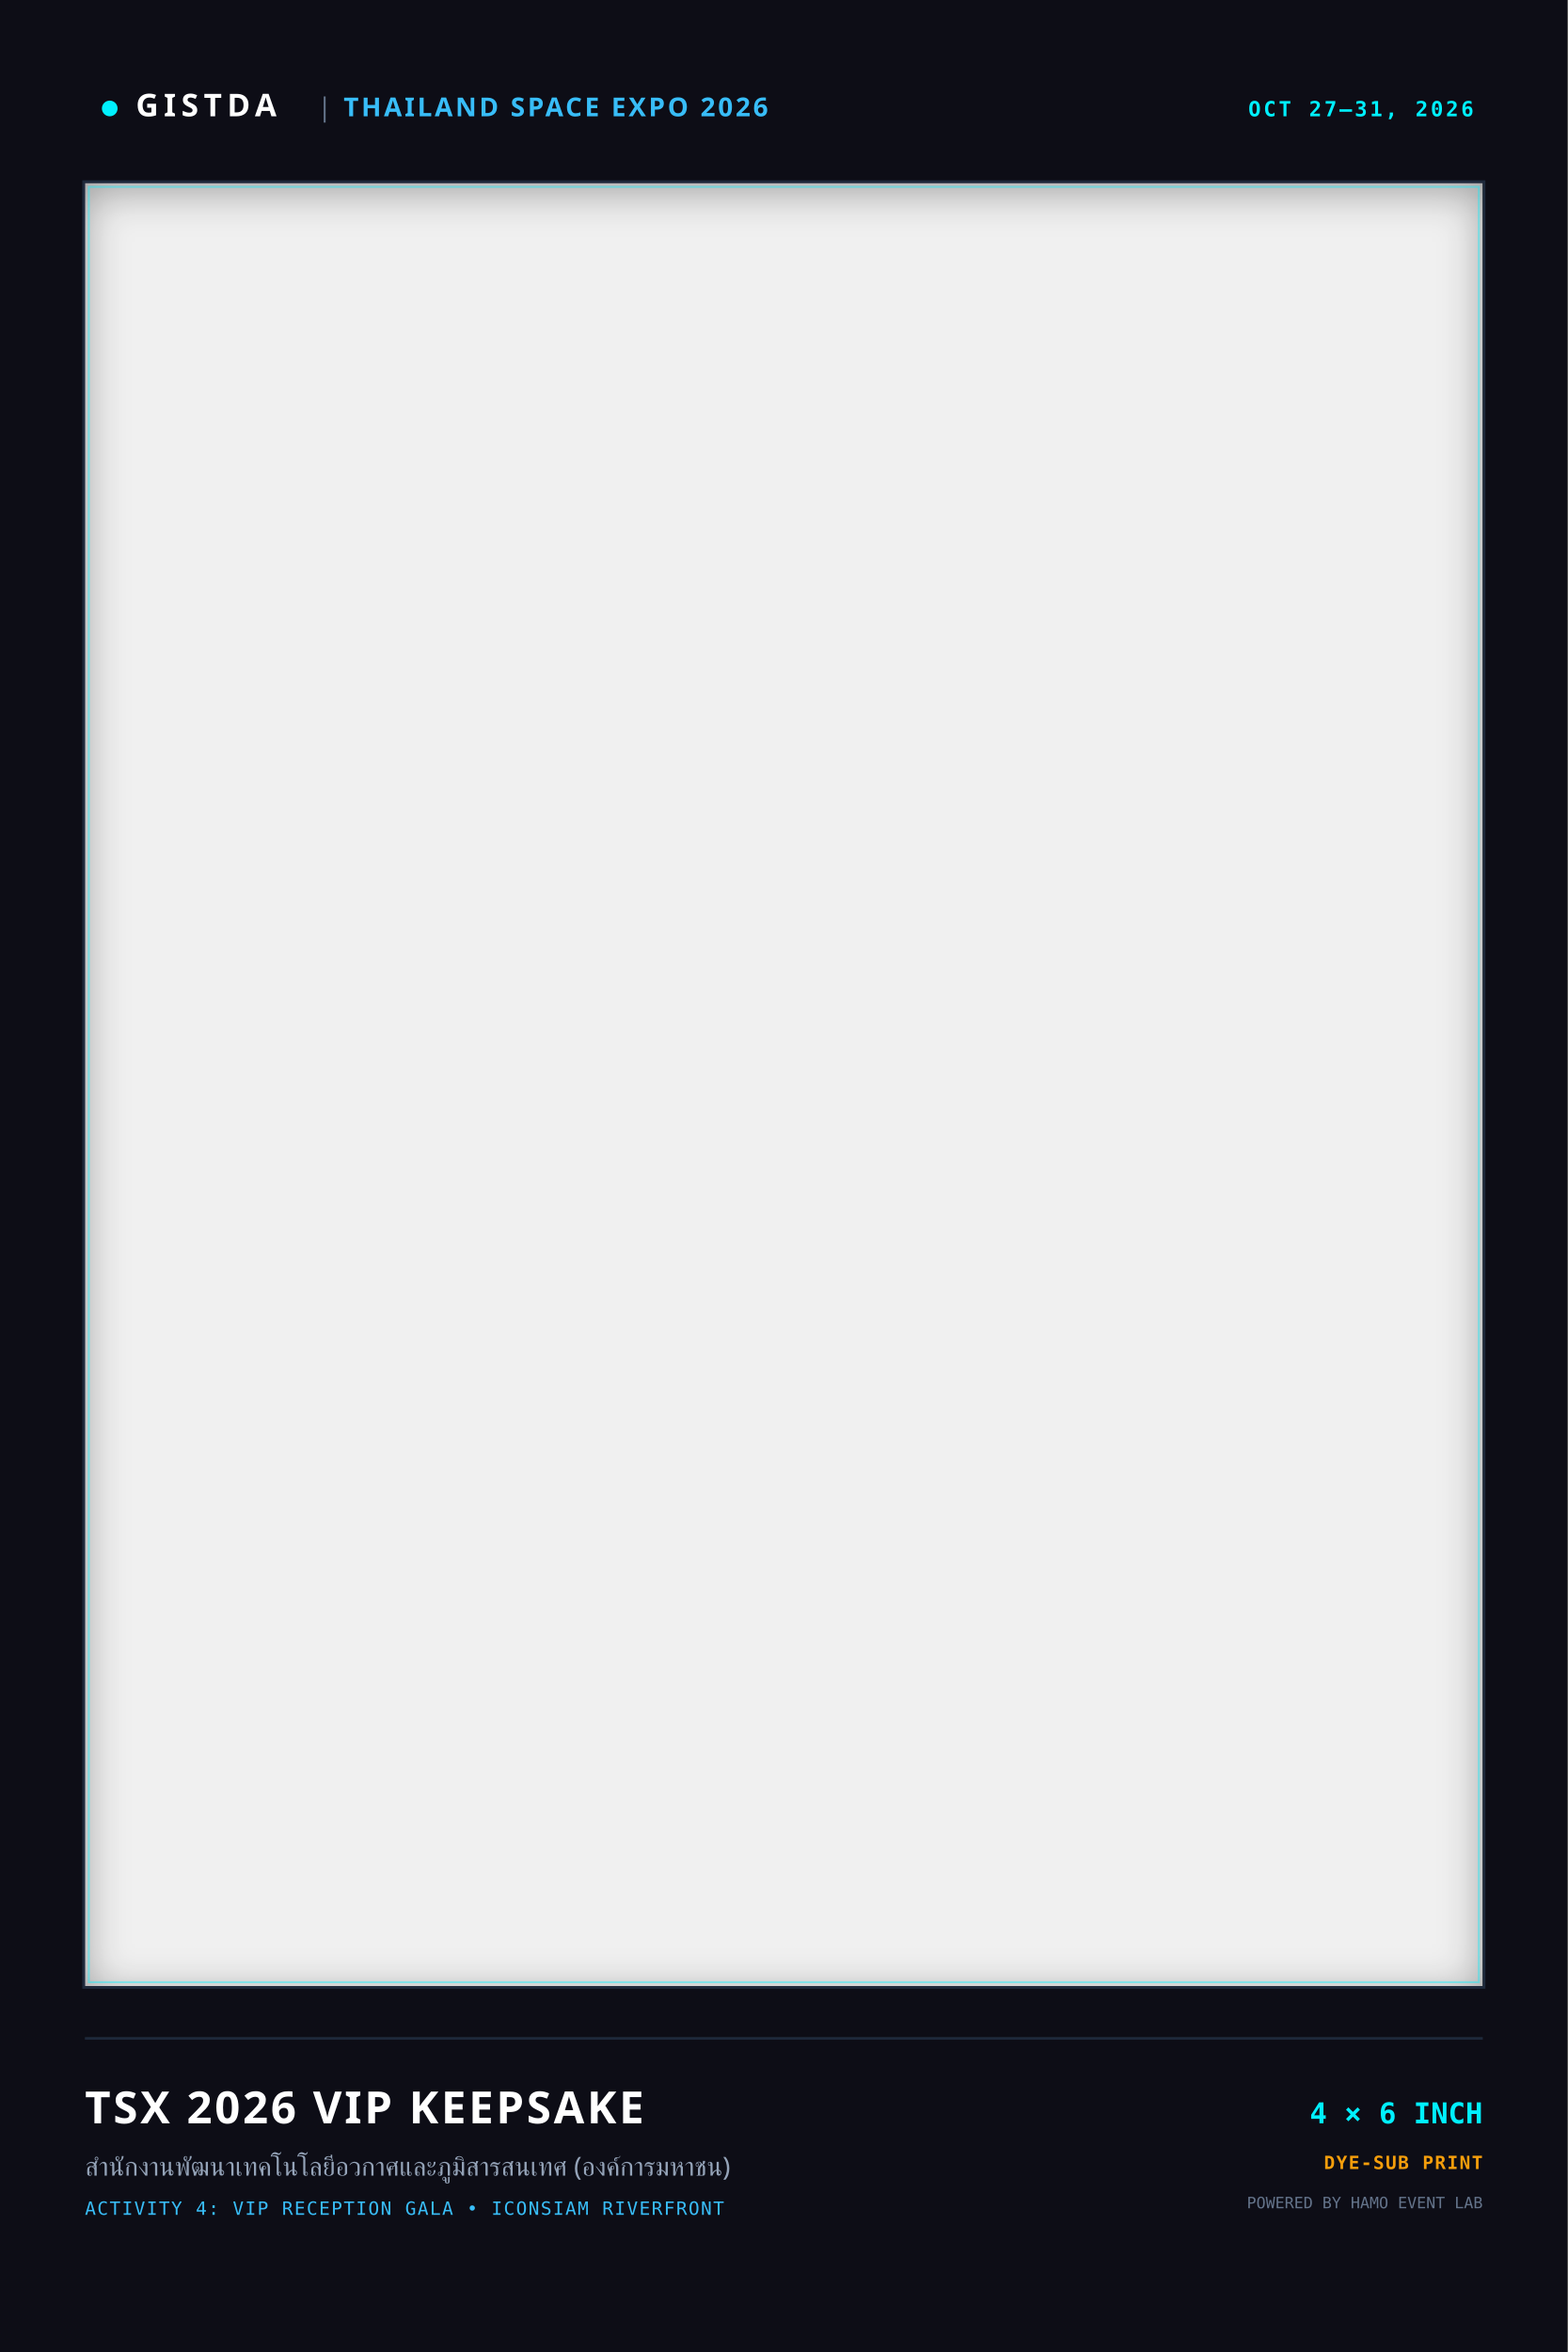
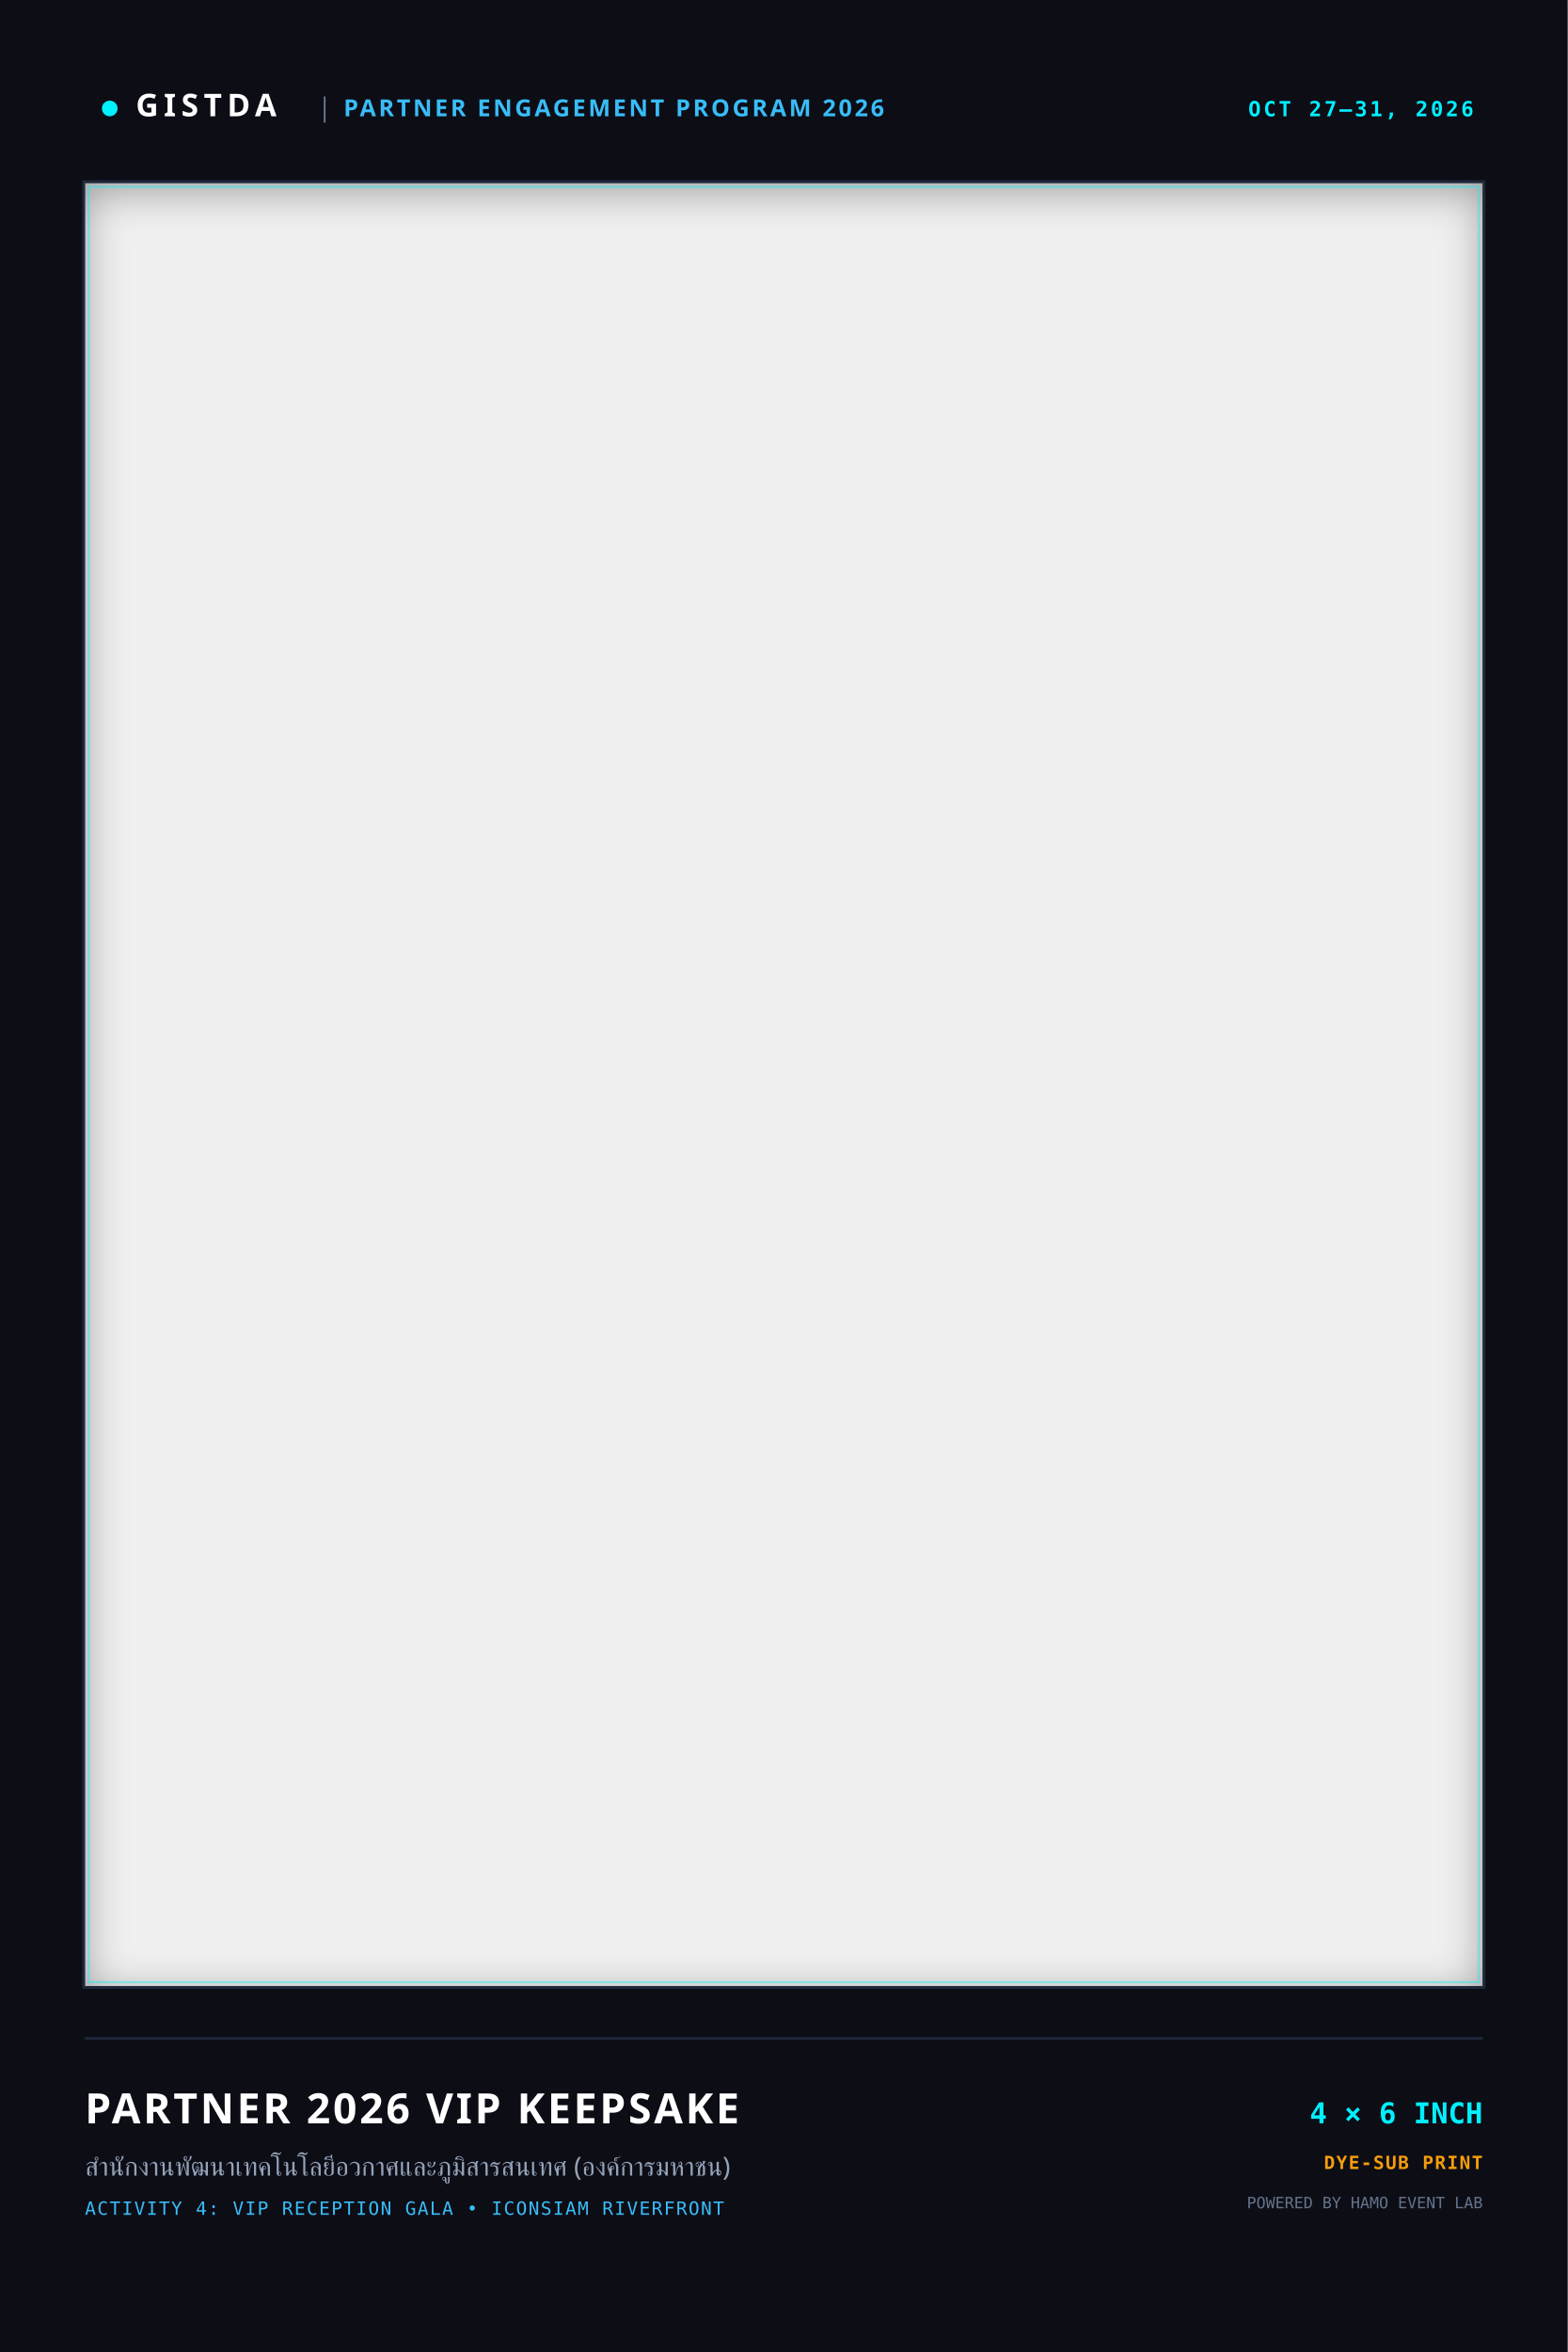
<svg xmlns="http://www.w3.org/2000/svg" viewBox="0 0 1200 1800" width="1200" height="1800">
  <defs>
    <filter id="cardShadow" x="-5%" y="-5%" width="110%" height="110%">
      <feDropShadow dx="0" dy="6" stdDeviation="16" flood-color="#000000" flood-opacity="0.35" />
    </filter>
    <linearGradient id="blueGlow" x1="0%" y1="0%" x2="100%" y2="0%">
      <stop offset="0%" stop-color="#0284C7" />
      <stop offset="100%" stop-color="#2563EB" />
    </linearGradient>
  </defs>
  <path d="M 0 0 L 1200 0 L 1200 1800 L 0 1800 Z M 65 140 L 65 1520 L 1135 1520 L 1135 140 Z" fill="#070B14" fill-rule="evenodd" filter="url(#cardShadow)" />
  <rect x="64" y="139" width="1072" height="1382" fill="none" stroke="#1E293B" stroke-width="2" />
  <rect x="68" y="143" width="1064" height="1374" fill="none" stroke="#00F0FF" stroke-opacity="0.4" stroke-width="1.5" />
  <g transform="translate(68, 55)">
    <circle cx="16" cy="28" r="6" fill="#00F0FF" />
    <text x="36" y="34" font-family="'Geist', sans-serif" font-size="24" font-weight="900" fill="#FFFFFF" letter-spacing="4">GISTDA</text>
    <text x="175" y="34" font-family="'Geist', sans-serif" font-size="20" font-weight="500" fill="#64748B">|</text>
-     <text x="195" y="34" font-family="'Geist', sans-serif" font-size="20" font-weight="700" fill="#38BDF8" letter-spacing="2">THAILAND SPACE EXPO 2026</text>
+     <text x="195" y="34" font-family="'Geist', sans-serif" font-size="18" font-weight="700" fill="#38BDF8" letter-spacing="2">PARTNER ENGAGEMENT PROGRAM 2026</text>
    <text x="1060" y="34" font-family="'Geist Mono', monospace" font-size="16" font-weight="700" fill="#00F0FF" text-anchor="end" letter-spacing="2">OCT 27–31, 2026</text>
  </g>
  <line x1="65" y1="1560" x2="1135" y2="1560" stroke="#1E293B" stroke-width="2" />
  <g transform="translate(65, 1590)">
-     <text x="0" y="35" font-family="'Geist', 'Prompt', sans-serif" font-size="34" font-weight="800" fill="#FFFFFF" letter-spacing="2">TSX 2026 VIP KEEPSAKE</text>
+     <text x="0" y="35" font-family="'Geist', 'Prompt', sans-serif" font-size="32" font-weight="800" fill="#FFFFFF" letter-spacing="2">PARTNER 2026 VIP KEEPSAKE</text>
    <text x="0" y="75" font-family="'Prompt', sans-serif" font-size="20" font-weight="400" fill="#94A3B8">สำนักงานพัฒนาเทคโนโลยีอวกาศและภูมิสารสนเทศ (องค์การมหาชน)</text>
    <text x="0" y="105" font-family="'Geist Mono', monospace" font-size="14" font-weight="500" fill="#38BDF8" letter-spacing="1">ACTIVITY 4: VIP RECEPTION GALA • ICONSIAM RIVERFRONT</text>
    <text x="1070" y="35" font-family="'Geist Mono', monospace" font-size="22" font-weight="800" fill="#00F0FF" text-anchor="end">4 × 6 INCH</text>
    <text x="1070" y="70" font-family="'Geist Mono', monospace" font-size="14" font-weight="600" fill="#F59E0B" text-anchor="end" letter-spacing="1">DYE-SUB PRINT</text>
    <text x="1070" y="100" font-family="'Geist Mono', monospace" font-size="12" font-weight="500" fill="#64748B" text-anchor="end">POWERED BY HAMO EVENT LAB</text>
  </g>
</svg>
